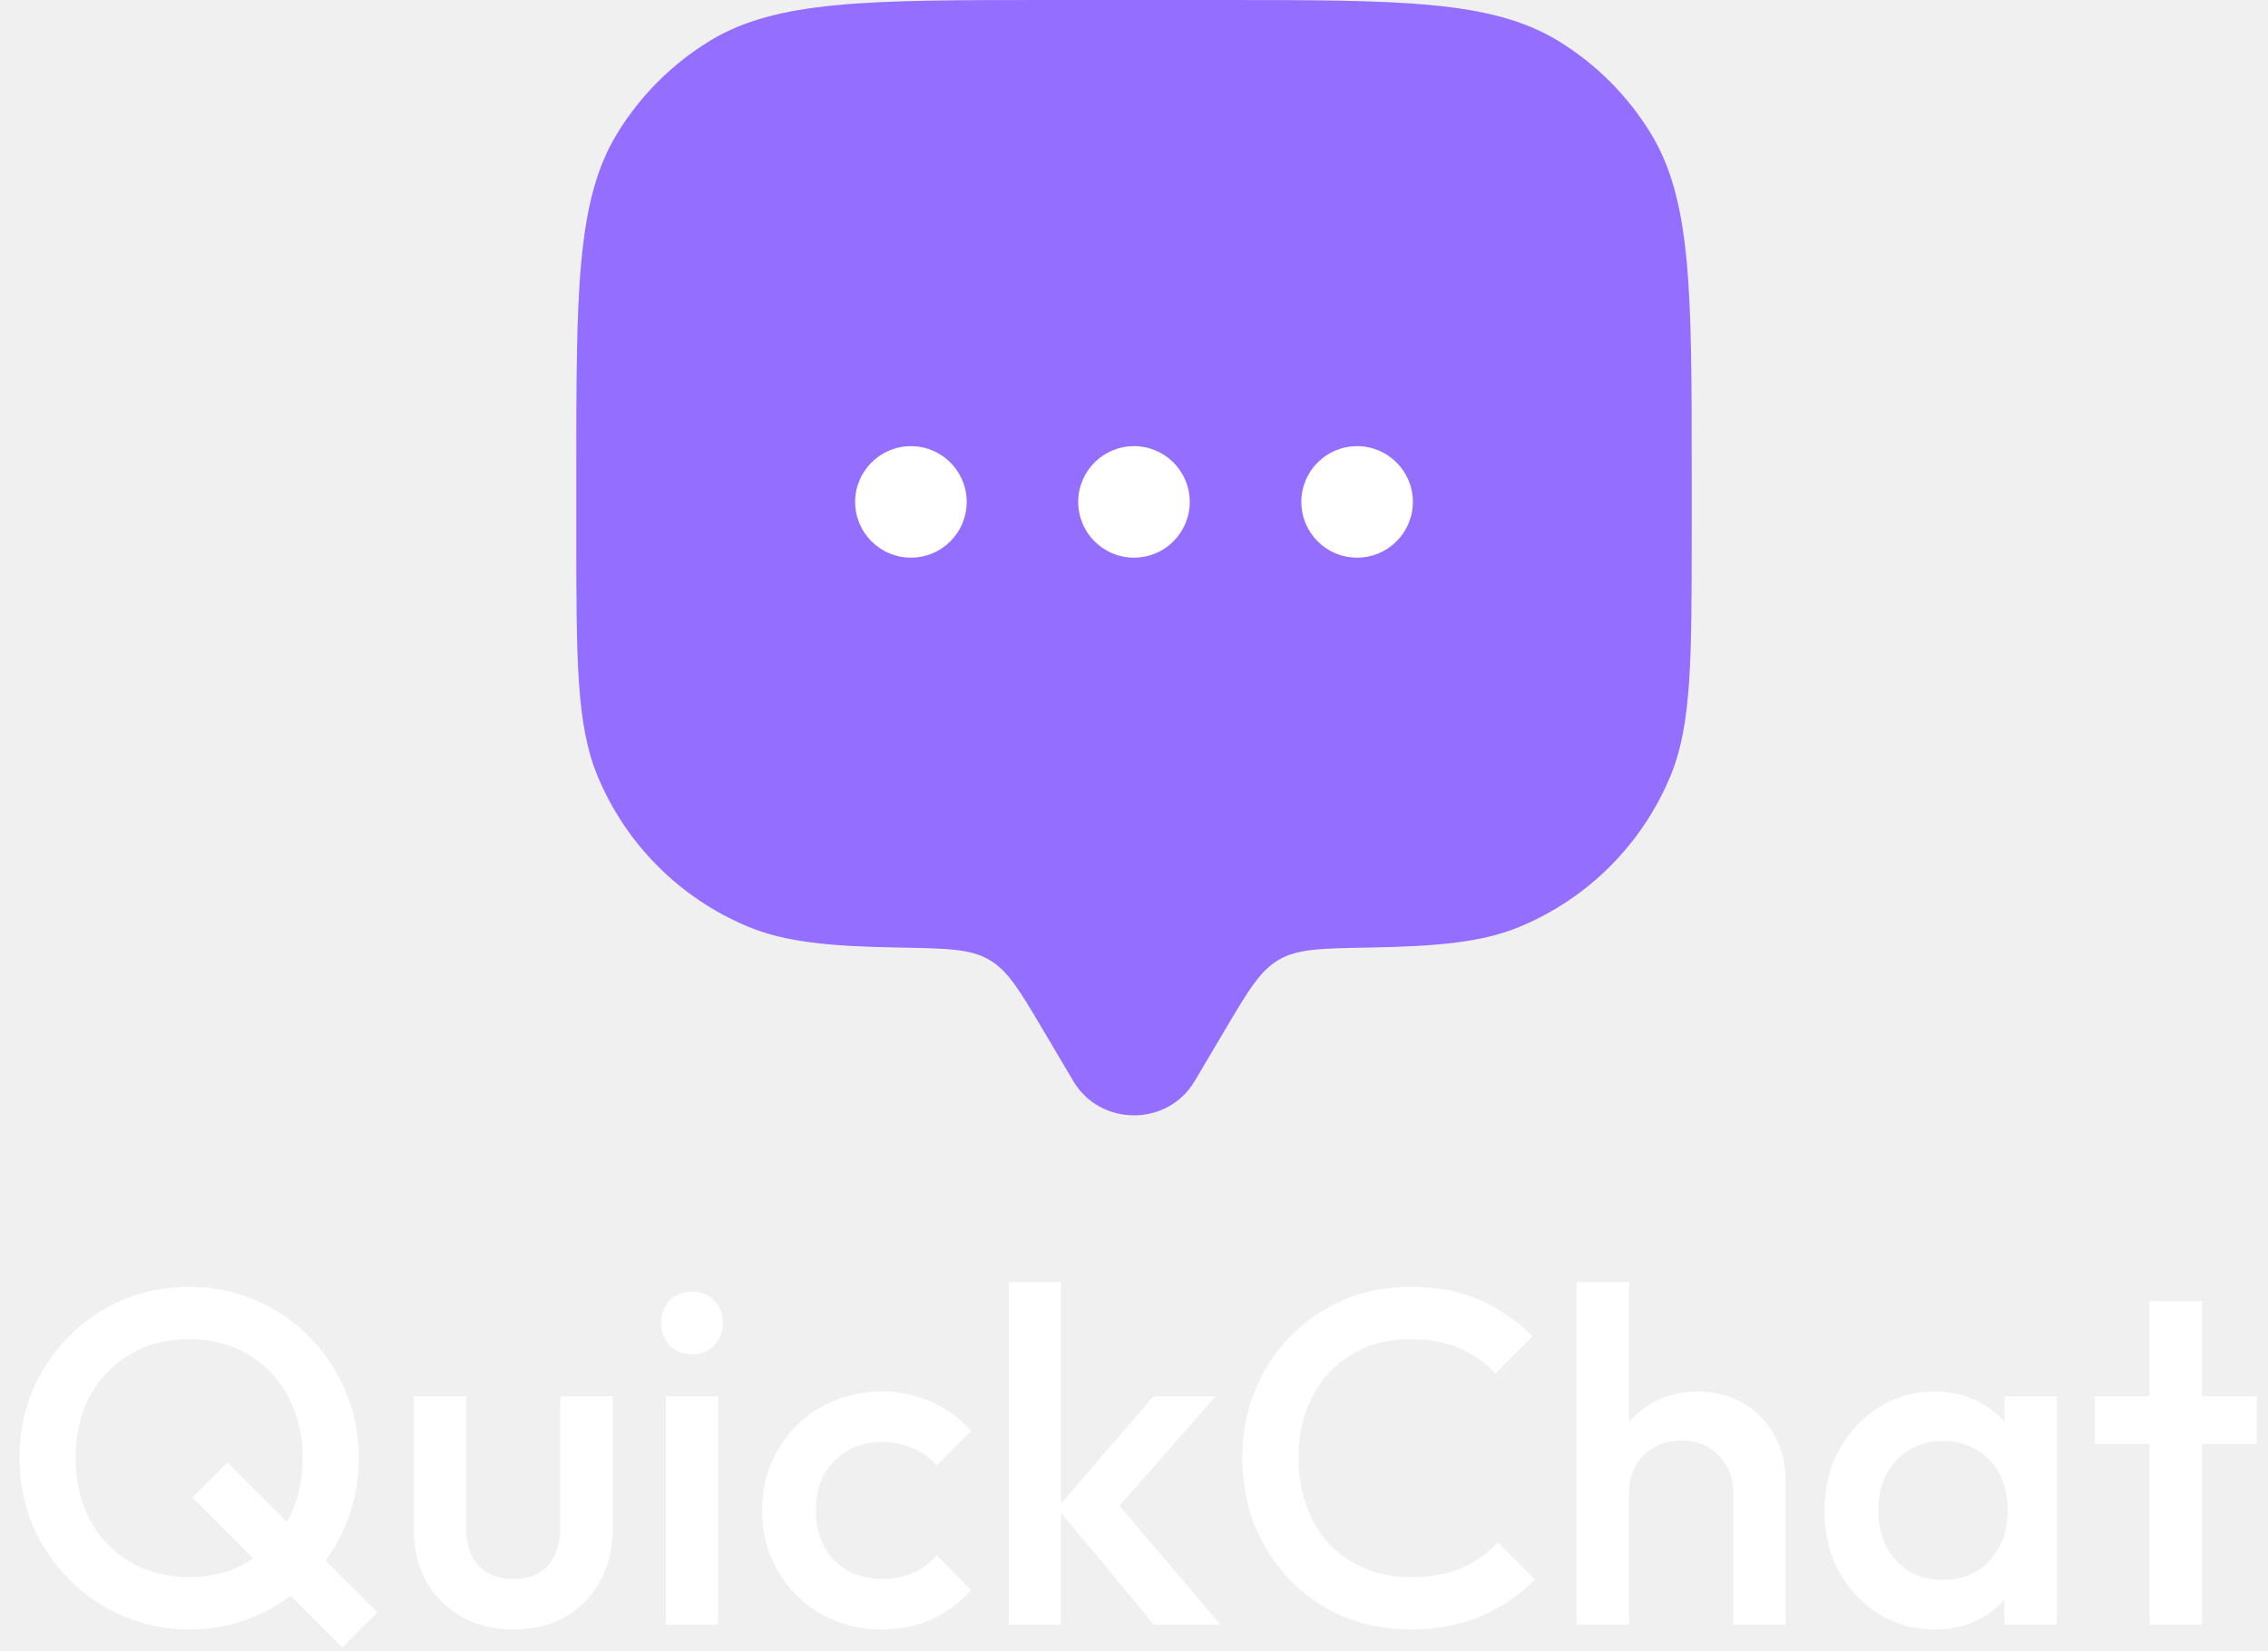
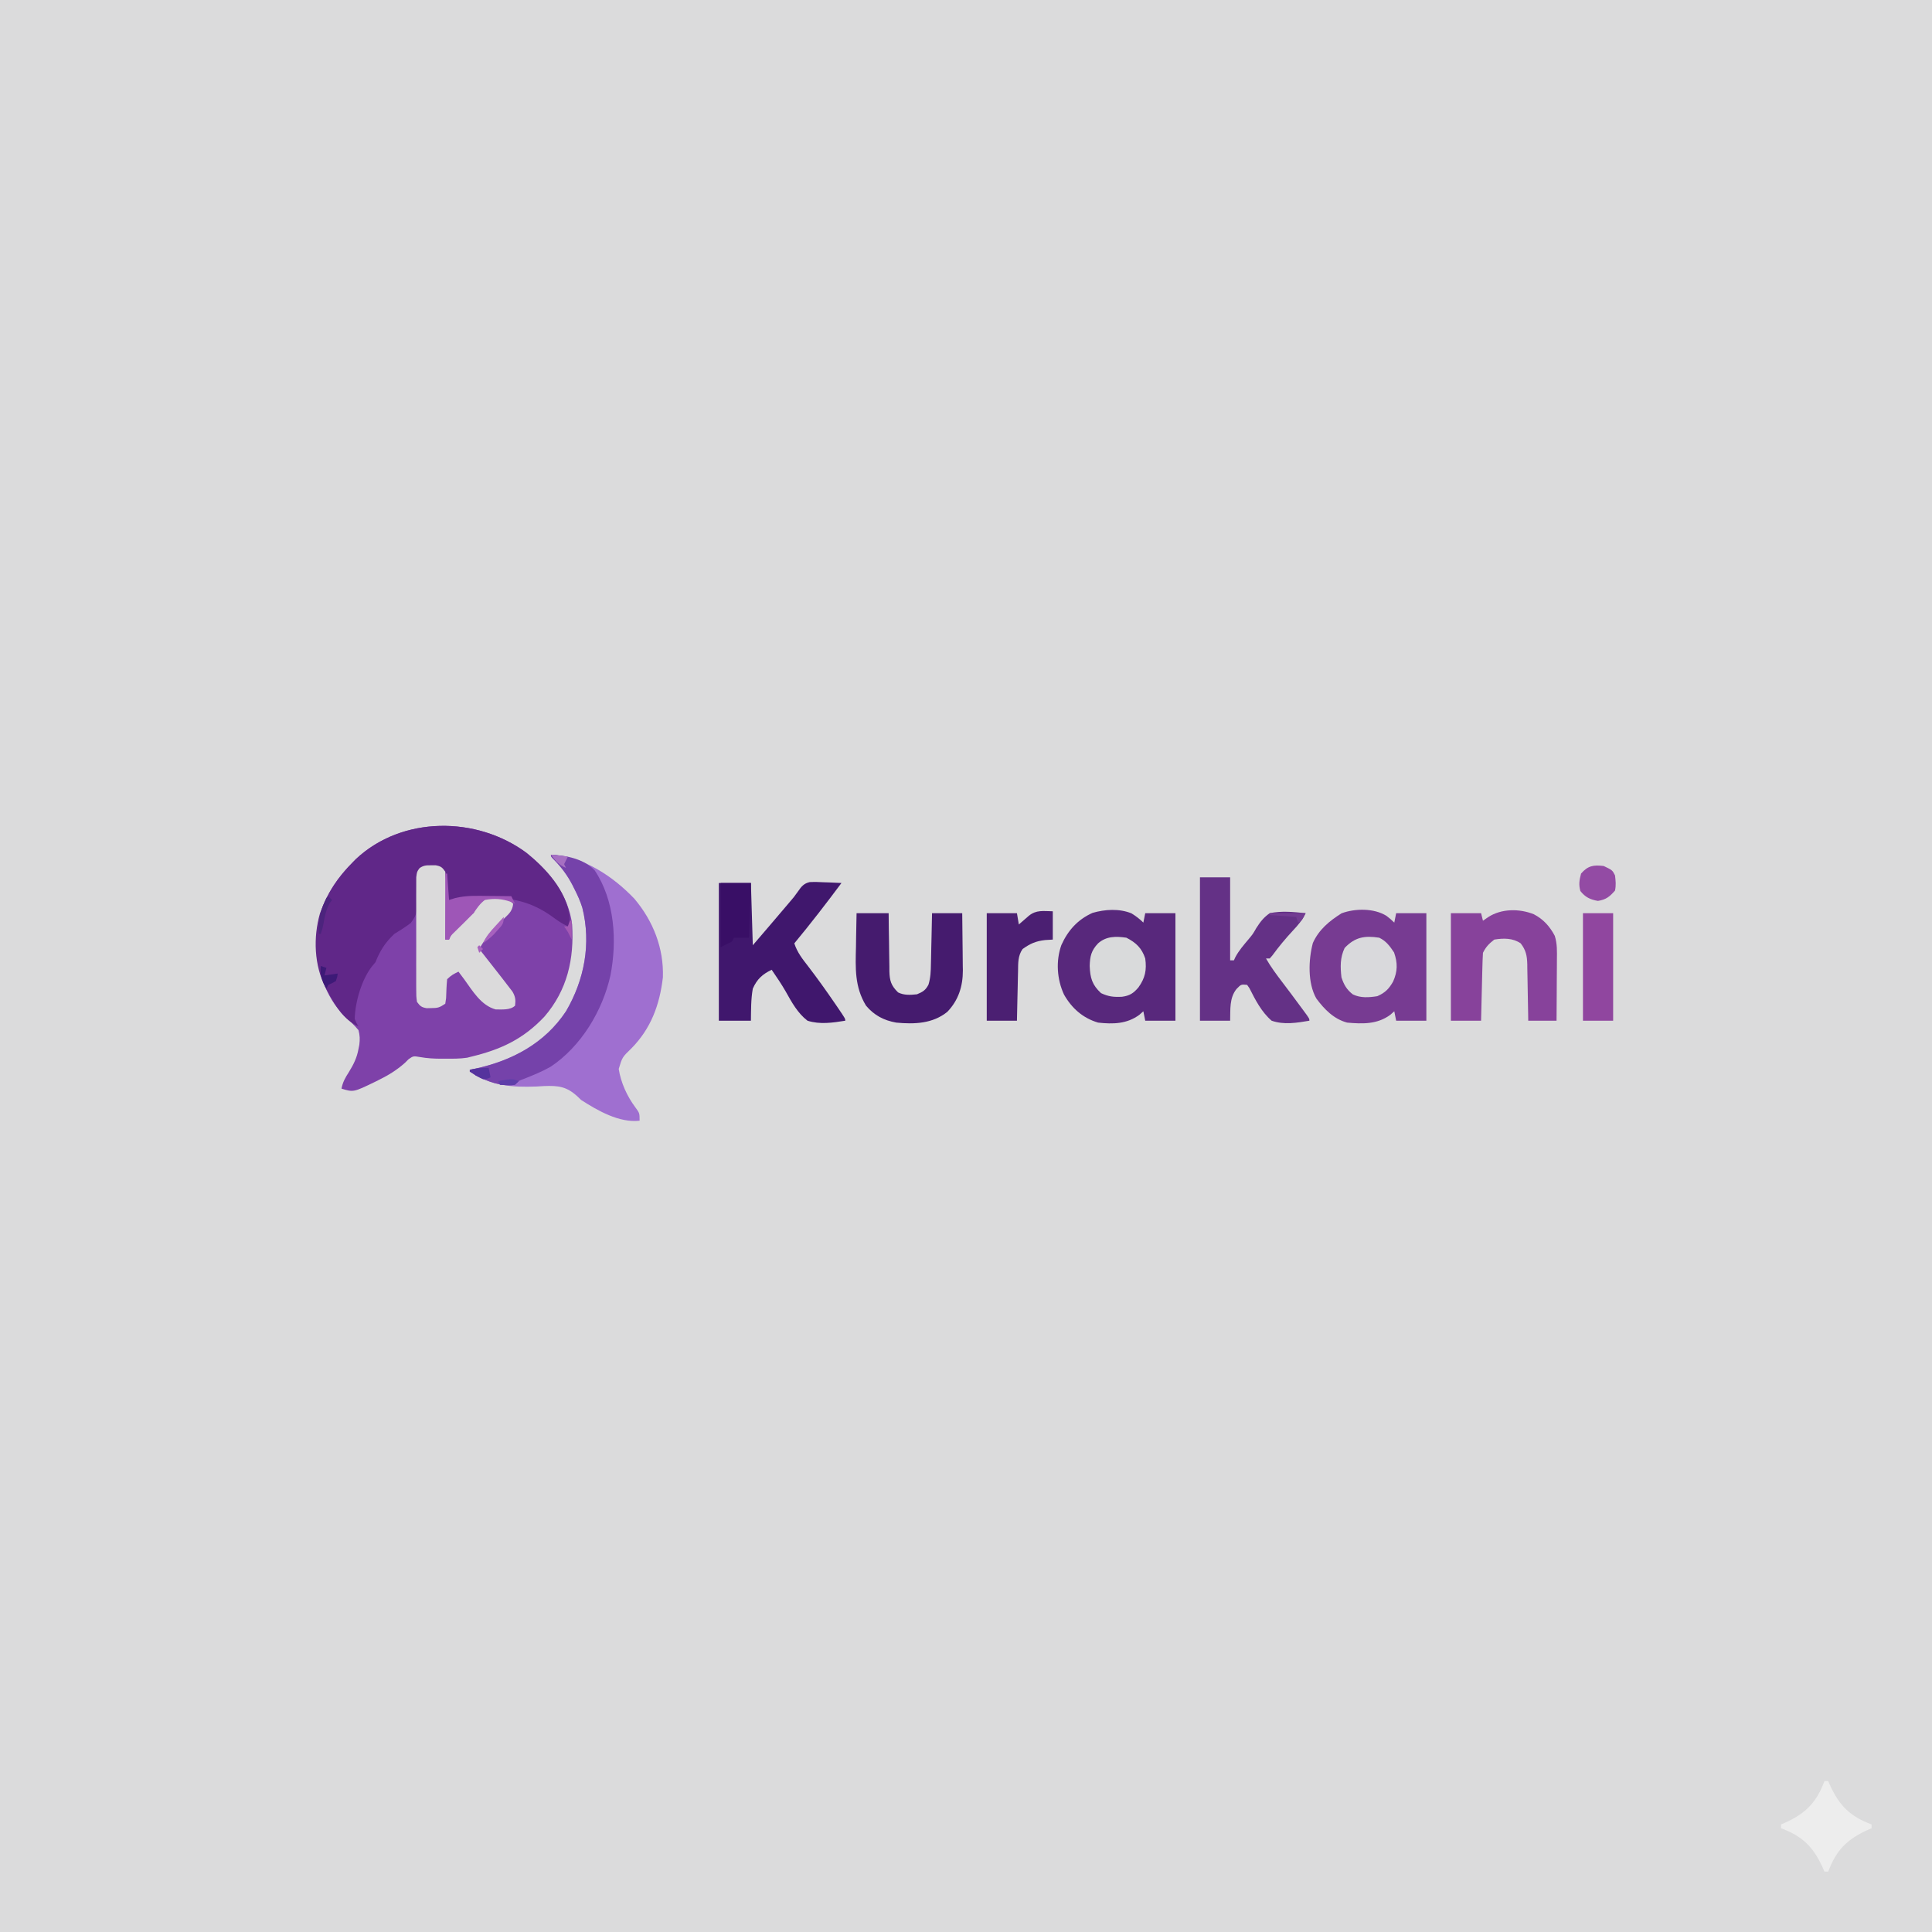
- <svg xmlns="http://www.w3.org/2000/svg" width="610" height="444" viewBox="0 0 610 444" fill="none">
-   <path d="M329.433 277.078L321.301 290.817C314.053 303.061 295.948 303.061 288.7 290.817L280.568 277.078C274.261 266.422 271.108 261.096 266.042 258.148C260.977 255.202 254.599 255.092 241.844 254.873C223.014 254.548 211.204 253.394 201.299 249.292C182.922 241.679 168.321 227.08 160.709 208.702C155 194.92 155 177.446 155 142.501V127.5C155 78.399 155 53.848 166.052 35.813C172.236 25.721 180.721 17.236 190.813 11.052C208.848 -8.94073e-07 233.399 0 282.5 0H327.501C376.602 0 401.152 -8.94073e-07 419.188 11.052C429.281 17.236 437.765 25.721 443.949 35.813C455.001 53.848 455.001 78.399 455.001 127.5V142.501C455.001 177.446 455.001 194.92 449.292 208.702C441.68 227.08 427.08 241.679 408.702 249.292C398.797 253.394 386.988 254.548 368.157 254.873C355.401 255.092 349.024 255.202 343.959 258.148C338.893 261.094 335.739 266.422 329.433 277.078Z" fill="#936EFF" />
-   <path d="M380.004 135.002C380.004 143.287 373.288 150.002 365.004 150.002C356.719 150.002 350.004 143.287 350.004 135.002C350.004 126.717 356.719 120.002 365.004 120.002C373.288 120.002 380.004 126.717 380.004 135.002Z" fill="white" />
-   <path d="M319.996 135.002C319.996 143.287 313.281 150.002 304.996 150.002C296.712 150.002 289.996 143.287 289.996 135.002C289.996 126.717 296.712 120.002 304.996 120.002C313.281 120.002 319.996 126.717 319.996 135.002Z" fill="white" />
-   <path d="M260 135.002C260 143.287 253.284 150.002 245 150.002C236.716 150.002 230 143.287 230 135.002C230 126.717 236.716 120.002 245 120.002C253.284 120.002 260 126.717 260 135.002Z" fill="white" />
-   <path d="M51.072 438.28C44.672 438.28 38.699 437.085 33.152 434.696C27.605 432.307 22.741 429.021 18.56 424.84C14.379 420.573 11.093 415.667 8.704 410.12C6.4 404.488 5.248 398.472 5.248 392.072C5.248 385.672 6.4 379.699 8.704 374.152C11.093 368.605 14.336 363.741 18.432 359.56C22.613 355.293 27.435 352.008 32.896 349.704C38.443 347.315 44.416 346.12 50.816 346.12C57.216 346.12 63.147 347.315 68.608 349.704C74.155 352.008 79.019 355.293 83.2 359.56C87.381 363.741 90.624 368.648 92.928 374.28C95.317 379.827 96.512 385.8 96.512 392.2C96.512 398.6 95.317 404.616 92.928 410.248C90.624 415.795 87.381 420.659 83.2 424.84C79.104 429.021 74.283 432.307 68.736 434.696C63.275 437.085 57.387 438.28 51.072 438.28ZM92.032 443.144L51.712 402.824L61.184 393.352L101.504 433.672L92.032 443.144ZM50.816 424.2C56.875 424.2 62.165 422.835 66.688 420.104C71.296 417.373 74.88 413.619 77.44 408.84C80.085 403.976 81.408 398.387 81.408 392.072C81.408 387.379 80.64 383.112 79.104 379.272C77.653 375.347 75.563 371.976 72.832 369.16C70.101 366.259 66.859 364.04 63.104 362.504C59.435 360.968 55.339 360.2 50.816 360.2C44.843 360.2 39.552 361.565 34.944 364.296C30.421 366.941 26.837 370.653 24.192 375.432C21.632 380.211 20.352 385.757 20.352 392.072C20.352 396.765 21.077 401.117 22.528 405.128C24.064 409.053 26.155 412.424 28.8 415.24C31.531 418.056 34.773 420.275 38.528 421.896C42.283 423.432 46.379 424.2 50.816 424.2ZM138.024 438.28C132.819 438.28 128.168 437.128 124.072 434.824C120.061 432.52 116.904 429.363 114.6 425.352C112.381 421.256 111.272 416.563 111.272 411.272V375.56H125.352V410.632C125.352 413.619 125.821 416.179 126.76 418.312C127.784 420.36 129.235 421.939 131.112 423.048C133.075 424.157 135.379 424.712 138.024 424.712C142.12 424.712 145.235 423.517 147.368 421.128C149.587 418.653 150.696 415.155 150.696 410.632V375.56H164.776V411.272C164.776 416.648 163.624 421.384 161.32 425.48C159.101 429.491 155.987 432.648 151.976 434.952C147.965 437.171 143.315 438.28 138.024 438.28ZM179.061 437V375.56H193.141V437H179.061ZM186.101 364.296C183.712 364.296 181.706 363.485 180.085 361.864C178.549 360.243 177.781 358.237 177.781 355.848C177.781 353.459 178.549 351.453 180.085 349.832C181.706 348.211 183.712 347.4 186.101 347.4C188.576 347.4 190.581 348.211 192.117 349.832C193.653 351.453 194.421 353.459 194.421 355.848C194.421 358.237 193.653 360.243 192.117 361.864C190.581 363.485 188.576 364.296 186.101 364.296ZM237.221 438.28C231.162 438.28 225.658 436.872 220.709 434.056C215.845 431.24 212.005 427.4 209.189 422.536C206.373 417.672 204.965 412.253 204.965 406.28C204.965 400.221 206.373 394.803 209.189 390.024C212.005 385.16 215.845 381.32 220.709 378.504C225.658 375.688 231.162 374.28 237.221 374.28C242 374.28 246.437 375.219 250.533 377.096C254.714 378.888 258.256 381.491 261.157 384.904L251.941 394.248C250.149 392.115 247.973 390.536 245.413 389.512C242.938 388.403 240.208 387.848 237.221 387.848C233.722 387.848 230.608 388.659 227.877 390.28C225.232 391.816 223.141 393.949 221.605 396.68C220.154 399.411 219.429 402.611 219.429 406.28C219.429 409.864 220.154 413.064 221.605 415.88C223.141 418.611 225.232 420.787 227.877 422.408C230.608 423.944 233.722 424.712 237.221 424.712C240.208 424.712 242.938 424.2 245.413 423.176C247.973 422.067 250.149 420.445 251.941 418.312L261.157 427.656C258.256 431.069 254.714 433.715 250.533 435.592C246.437 437.384 242 438.28 237.221 438.28ZM310.348 437L284.364 405.64L310.22 375.56H326.988L297.292 409.352L297.932 401.288L328.268 437H310.348ZM271.308 437V344.84H285.388V437H271.308ZM379.307 438.28C372.822 438.28 366.806 437.128 361.259 434.824C355.798 432.435 351.019 429.149 346.923 424.968C342.827 420.701 339.67 415.795 337.451 410.248C335.232 404.616 334.123 398.6 334.123 392.2C334.123 385.8 335.232 379.827 337.451 374.28C339.67 368.648 342.827 363.741 346.923 359.56C351.019 355.379 355.798 352.093 361.259 349.704C366.806 347.315 372.822 346.12 379.307 346.12C386.56 346.12 392.832 347.315 398.123 349.704C403.414 352.093 408.107 355.336 412.203 359.432L402.219 369.416C399.574 366.515 396.331 364.253 392.491 362.632C388.736 361.011 384.342 360.2 379.307 360.2C374.87 360.2 370.816 360.968 367.147 362.504C363.478 364.04 360.278 366.259 357.547 369.16C354.902 371.976 352.854 375.347 351.403 379.272C349.952 383.197 349.227 387.507 349.227 392.2C349.227 396.893 349.952 401.203 351.403 405.128C352.854 409.053 354.902 412.467 357.547 415.368C360.278 418.184 363.478 420.36 367.147 421.896C370.816 423.432 374.87 424.2 379.307 424.2C384.768 424.2 389.376 423.389 393.131 421.768C396.971 420.061 400.214 417.757 402.859 414.856L412.843 424.84C408.747 429.021 403.926 432.307 398.379 434.696C392.832 437.085 386.475 438.28 379.307 438.28ZM466.17 437V401.544C466.17 397.448 464.847 394.077 462.202 391.432C459.642 388.787 456.314 387.464 452.218 387.464C449.487 387.464 447.055 388.061 444.922 389.256C442.789 390.451 441.125 392.115 439.93 394.248C438.735 396.381 438.138 398.813 438.138 401.544L432.634 398.472C432.634 393.779 433.658 389.64 435.706 386.056C437.754 382.387 440.57 379.528 444.154 377.48C447.823 375.347 451.919 374.28 456.442 374.28C461.05 374.28 465.146 375.304 468.73 377.352C472.314 379.4 475.13 382.259 477.178 385.928C479.226 389.512 480.25 393.693 480.25 398.472V437H466.17ZM424.058 437V344.84H438.138V437H424.058ZM520.286 438.28C514.739 438.28 509.705 436.872 505.182 434.056C500.745 431.24 497.203 427.443 494.558 422.664C491.998 417.8 490.718 412.381 490.718 406.408C490.718 400.349 491.998 394.931 494.558 390.152C497.203 385.288 500.745 381.448 505.182 378.632C509.705 375.731 514.739 374.28 520.286 374.28C524.979 374.28 529.118 375.304 532.702 377.352C536.371 379.315 539.273 382.045 541.406 385.544C543.539 389.043 544.606 393.011 544.606 397.448V415.112C544.606 419.549 543.539 423.517 541.406 427.016C539.358 430.515 536.499 433.288 532.83 435.336C529.161 437.299 524.979 438.28 520.286 438.28ZM522.59 424.968C527.795 424.968 531.977 423.219 535.134 419.72C538.377 416.221 539.998 411.741 539.998 406.28C539.998 402.611 539.273 399.368 537.822 396.552C536.371 393.736 534.323 391.56 531.678 390.024C529.118 388.403 526.089 387.592 522.59 387.592C519.177 387.592 516.147 388.403 513.502 390.024C510.942 391.56 508.894 393.736 507.358 396.552C505.907 399.368 505.182 402.611 505.182 406.28C505.182 409.949 505.907 413.192 507.358 416.008C508.894 418.824 510.942 421.043 513.502 422.664C516.147 424.2 519.177 424.968 522.59 424.968ZM539.102 437V420.488L541.534 405.512L539.102 390.664V375.56H553.182V437H539.102ZM578.152 437V349.96H592.232V437H578.152ZM563.432 388.36V375.56H606.952V388.36H563.432Z" fill="white" />
+ <svg xmlns="http://www.w3.org/2000/svg" version="1.1" width="1024" height="1024">
+   <path d="M0 0 C337.92 0 675.84 0 1024 0 C1024 337.92 1024 675.84 1024 1024 C686.08 1024 348.16 1024 0 1024 C0 686.08 0 348.16 0 0 Z " fill="#DBDBDC" transform="translate(0,0)" />
+   <path d="M0 0 C11.777 9.473 22.443 22.441 24.235 38.046 C25.385 56.3 21.669 72.781 9.562 86.828 C-1.631 98.737 -13.482 104.234 -29 108 C-29.808 108.205 -30.616 108.41 -31.449 108.621 C-35.238 109.184 -38.988 109.144 -42.812 109.125 C-43.581 109.129 -44.35 109.133 -45.143 109.137 C-48.96 109.13 -52.531 108.943 -56.293 108.277 C-59.922 107.659 -59.922 107.659 -62.406 109.371 C-63.097 110.053 -63.788 110.735 -64.5 111.438 C-68.796 115.228 -73.086 117.858 -78.188 120.375 C-78.853 120.708 -79.518 121.041 -80.203 121.385 C-91.646 126.925 -91.646 126.925 -98 125 C-97.356 121.539 -95.96 119.133 -94.062 116.188 C-91.605 112.15 -89.841 108.707 -89 104 C-88.848 103.241 -88.696 102.481 -88.539 101.699 C-88.208 98.827 -88.24 96.801 -89 94 C-91.215 91.311 -93.664 89.102 -96.254 86.773 C-106.93 75.991 -111.292 61.27 -111.317 46.49 C-111.062 29.879 -103.534 16.555 -92 5 C-91.459 4.447 -90.917 3.894 -90.359 3.324 C-65.842 -19.646 -26.302 -19.473 0 0 Z " fill="#7E41A9" transform="translate(279,452)" />
+   <path d="M0 0 C16.947 0.847 32.814 11.338 44.262 23.379 C54.168 35.134 59.873 49.511 59.348 65.027 C57.643 79.604 53.014 92.172 42.625 102.688 C37.809 107.356 37.809 107.356 35.938 113.562 C37.064 120.844 40.41 128.138 44.812 134 C47 137 47 137 47 141 C36.254 142.25 24.794 135.66 16 130 C15.401 129.422 14.801 128.845 14.184 128.25 C8.374 122.886 4.093 122.336 -3.699 122.639 C-4.995 122.717 -6.29 122.795 -7.625 122.875 C-21.072 123.371 -31.516 122.522 -43 115 C-43 114.67 -43 114.34 -43 114 C-42.031 113.804 -41.061 113.608 -40.062 113.406 C-20.612 109.186 -3.247 100.002 8 83 C17.75 66.305 21.415 47.188 16.658 28.124 C15.558 24.575 14.064 21.303 12.375 18 C12.029 17.312 11.683 16.623 11.326 15.914 C8.662 10.816 5.523 6.613 1.469 2.504 C0 1 0 1 0 0 Z " fill="#9F6FD0" transform="translate(292,453)" />
+   <path d="M0 0 C10.438 8.396 20.973 19.77 22.938 33.625 C23 37 23 37 22 39 C18.859 37.551 16.261 35.763 13.5 33.688 C2.713 26.021 -7.281 23.82 -20.188 23.812 C-21.286 23.8 -22.385 23.788 -23.518 23.775 C-30.006 23.764 -35.728 24.324 -42 26 C-42.056 24.428 -42.056 24.428 -42.113 22.824 C-42.179 21.445 -42.245 20.066 -42.312 18.688 C-42.335 17.997 -42.358 17.307 -42.381 16.596 C-42.534 13.714 -42.675 11.503 -44.262 9.047 C-46.461 7.722 -47.939 7.567 -50.5 7.562 C-51.273 7.543 -52.047 7.524 -52.844 7.504 C-55.132 7.82 -55.132 7.82 -56.627 9.726 C-58.252 12.417 -58.287 13.777 -58.125 16.887 C-57.767 32.27 -57.767 32.27 -61.258 37.168 C-64.074 39.336 -66.961 41.162 -70 43 C-74.824 47.53 -77.588 51.912 -80 58 C-80.949 59.135 -80.949 59.135 -81.918 60.293 C-87.379 67.393 -90.741 79.017 -91 88 C-90.124 90.255 -90.124 90.255 -89 92 C-96.922 88.547 -101.42 80.767 -105.375 73.438 C-105.709 72.825 -106.042 72.212 -106.386 71.581 C-112.545 59.685 -113.048 44.78 -109.375 32 C-105.483 21.301 -100.032 13.047 -92 5 C-91.459 4.447 -90.917 3.894 -90.359 3.324 C-65.842 -19.646 -26.302 -19.473 0 0 Z " fill="#602788" transform="translate(279,452)" />
+   <path d="M0 0 C2.338 1.442 4.358 2.963 6.297 4.902 C6.627 3.252 6.957 1.602 7.297 -0.098 C12.577 -0.098 17.857 -0.098 23.297 -0.098 C23.297 18.712 23.297 37.522 23.297 56.902 C18.017 56.902 12.737 56.902 7.297 56.902 C6.967 55.252 6.637 53.602 6.297 51.902 C5.245 52.83 5.245 52.83 4.172 53.777 C-2.413 58.644 -9.8 58.786 -17.703 57.902 C-25.782 55.496 -31.618 50.322 -35.762 43.043 C-39.511 34.934 -40.168 25.186 -37.141 16.777 C-33.639 9.006 -28.484 3.276 -20.648 -0.246 C-14.023 -2.162 -6.471 -2.628 0 0 Z " fill="#58287C" transform="translate(599.7031,484.0977)" />
+   <path d="M0 0 C1.48 1.125 2.813 2.251 4.125 3.562 C4.455 1.913 4.785 0.263 5.125 -1.438 C10.405 -1.438 15.685 -1.438 21.125 -1.438 C21.125 17.372 21.125 36.182 21.125 55.562 C15.845 55.562 10.565 55.562 5.125 55.562 C4.795 53.913 4.465 52.263 4.125 50.562 C3.073 51.491 3.073 51.491 2 52.438 C-4.872 57.517 -12.651 57.307 -20.875 56.562 C-27.941 54.675 -32.95 49.506 -37.199 43.777 C-41.861 35.549 -41.386 23.281 -39.027 14.355 C-35.786 7.202 -30.323 2.744 -23.812 -1.375 C-16.552 -4.035 -6.617 -4.128 0 0 Z " fill="#773B92" transform="translate(734.875,485.4375)" />
+   <path d="M0 0 C5.61 0 11.22 0 17 0 C17.33 10.89 17.66 21.78 18 33 C23.997 26.015 29.991 19.028 35.938 12 C36.373 11.485 36.808 10.971 37.257 10.441 C39.809 7.479 39.809 7.479 42.081 4.306 C43.762 1.822 45.191 0.176 48.174 -0.472 C50.747 -0.591 53.242 -0.525 55.812 -0.375 C56.696 -0.348 57.58 -0.321 58.49 -0.293 C60.661 -0.223 62.831 -0.115 65 0 C56.904 10.866 48.653 21.571 40 32 C41.555 36.784 44.263 40.216 47.312 44.125 C52.146 50.439 56.763 56.872 61.25 63.438 C61.823 64.272 62.395 65.107 62.986 65.967 C67 71.869 67 71.869 67 73 C60.341 74.075 53.545 75.085 47 73 C41.755 69.001 38.566 63.104 35.392 57.43 C33.133 53.486 30.562 49.752 28 46 C23.087 48.373 20.254 50.927 18 56 C16.992 61.633 17.089 67.285 17 73 C11.39 73 5.78 73 0 73 C0 48.91 0 24.82 0 0 Z " fill="#40176D" transform="translate(381,468)" />
+   <path d="M0 0 C5.28 0 10.56 0 16 0 C16 14.52 16 29.04 16 44 C16.66 44 17.32 44 18 44 C18.257 43.434 18.513 42.868 18.777 42.285 C20.662 38.762 23.202 35.867 25.766 32.816 C28.066 30.042 28.066 30.042 29.859 26.902 C32.04 23.523 33.695 21.323 37 19 C43.253 17.678 49.696 18.365 56 19 C54.268 22.688 52.117 25.212 49.312 28.188 C45.379 32.423 41.778 36.748 38.375 41.418 C37.694 42.201 37.694 42.201 37 43 C36.34 43 35.68 43 35 43 C37.543 47.496 40.568 51.524 43.688 55.625 C44.76 57.045 45.831 58.466 46.902 59.887 C47.427 60.582 47.951 61.277 48.492 61.994 C50.597 64.794 52.679 67.611 54.75 70.438 C55.384 71.302 56.018 72.167 56.672 73.059 C58 75 58 75 58 76 C51.366 77.131 44.489 78.276 38 76 C32.647 71.41 29.356 64.966 26.217 58.744 C25.815 58.169 25.414 57.593 25 57 C21.815 56.68 21.815 56.68 19.375 59.188 C15.521 63.968 16.179 70.144 16 76 C10.72 76 5.44 76 0 76 C0 50.92 0 25.84 0 0 Z " fill="#643186" transform="translate(636,465)" />
+   <path d="M0 0 C0.773 -0.008 1.547 -0.015 2.344 -0.023 C5.176 0.5 5.844 0.999 7.5 3.375 C7.762 6.175 7.849 8.747 7.793 11.543 C7.789 12.338 7.784 13.133 7.78 13.951 C7.763 16.489 7.726 19.025 7.688 21.562 C7.672 23.283 7.659 25.004 7.646 26.725 C7.613 30.942 7.562 35.158 7.5 39.375 C8.16 39.375 8.82 39.375 9.5 39.375 C9.737 38.823 9.974 38.272 10.219 37.703 C11.812 34.807 13.789 32.58 16 30.125 C16.794 29.233 17.588 28.341 18.406 27.422 C20.5 25.375 20.5 25.375 22.5 25.375 C22.747 24.797 22.995 24.22 23.25 23.625 C24.849 20.747 25.736 19.262 28.5 17.375 C33.218 16.721 37.747 16.233 41.844 18.902 C42.39 19.388 42.937 19.874 43.5 20.375 C43.115 23.842 41.644 25.423 39.164 27.758 C36.976 29.884 34.93 32.12 32.875 34.375 C32.12 35.2 31.364 36.025 30.586 36.875 C28.59 39.267 27.021 41.662 25.5 44.375 C26.201 45.258 26.902 46.141 27.625 47.051 C30.111 50.19 32.581 53.342 35.042 56.502 C35.961 57.682 36.882 58.861 37.806 60.037 C38.946 61.494 40.067 62.965 41.188 64.438 C41.831 65.274 42.474 66.111 43.137 66.973 C44.688 69.706 44.87 71.282 44.5 74.375 C42.001 76.874 37.493 76.376 34.211 76.391 C26.471 74.272 22.026 66.628 17.5 60.375 C16.884 59.555 16.268 58.735 15.633 57.891 C15.259 57.39 14.885 56.89 14.5 56.375 C12.032 57.527 10.452 58.423 8.5 60.375 C8.152 63.721 8.057 67.045 7.941 70.406 C7.723 71.876 7.723 71.876 7.5 73.375 C4.402 75.44 3.546 75.67 0 75.688 C-1.16 75.713 -1.16 75.713 -2.344 75.738 C-5.136 75.268 -5.825 74.655 -7.5 72.375 C-7.881 69.415 -7.881 69.415 -7.888 65.748 C-7.893 65.079 -7.899 64.411 -7.904 63.722 C-7.917 61.512 -7.909 59.303 -7.898 57.094 C-7.9 55.558 -7.903 54.023 -7.907 52.487 C-7.912 49.269 -7.905 46.051 -7.891 42.833 C-7.874 38.707 -7.884 34.582 -7.902 30.455 C-7.913 27.285 -7.909 24.114 -7.901 20.943 C-7.899 19.422 -7.902 17.9 -7.909 16.379 C-7.916 14.253 -7.905 12.128 -7.888 10.002 C-7.886 8.792 -7.883 7.582 -7.881 6.335 C-7.5 3.375 -7.5 3.375 -6.111 1.486 C-3.984 0.019 -2.567 -0.026 0 0 Z " fill="#DBDADB" transform="translate(228.5,458.625)" />
+   <path d="M0 0 C5.066 2.626 8.48 6.439 11.125 11.45 C12.457 15.694 12.309 19.692 12.258 24.113 C12.255 25.038 12.252 25.964 12.249 26.917 C12.238 29.861 12.213 32.806 12.188 35.75 C12.177 37.751 12.168 39.751 12.16 41.752 C12.138 46.647 12.104 51.542 12.062 56.438 C7.112 56.438 2.163 56.438 -2.938 56.438 C-2.952 55.373 -2.967 54.309 -2.982 53.212 C-3.04 49.252 -3.117 45.291 -3.2 41.331 C-3.233 39.619 -3.261 37.908 -3.284 36.196 C-3.318 33.73 -3.37 31.266 -3.426 28.801 C-3.432 28.039 -3.439 27.277 -3.445 26.493 C-3.569 21.985 -4.167 19.034 -6.938 15.438 C-11.138 12.565 -16.045 12.638 -20.938 13.438 C-23.762 15.628 -25.353 17.268 -26.938 20.438 C-27.094 23.134 -27.196 25.809 -27.254 28.508 C-27.275 29.304 -27.295 30.1 -27.317 30.921 C-27.382 33.468 -27.441 36.015 -27.5 38.562 C-27.543 40.288 -27.587 42.013 -27.631 43.738 C-27.739 47.971 -27.838 52.204 -27.938 56.438 C-33.218 56.438 -38.498 56.438 -43.938 56.438 C-43.938 37.627 -43.938 18.817 -43.938 -0.562 C-38.657 -0.562 -33.377 -0.562 -27.938 -0.562 C-27.608 0.757 -27.277 2.078 -26.938 3.438 C-25.545 2.478 -25.545 2.478 -24.125 1.5 C-17.145 -3.016 -7.686 -3.064 0 0 Z " fill="#87429B" transform="translate(812.9375,484.5625)" />
+   <path d="M0 0 C5.61 0 11.22 0 17 0 C17.026 2.613 17.052 5.226 17.078 7.918 C17.117 10.457 17.162 12.995 17.208 15.533 C17.236 17.294 17.257 19.054 17.271 20.815 C17.292 23.35 17.339 25.883 17.391 28.418 C17.392 29.201 17.393 29.985 17.394 30.792 C17.527 35.758 18.283 38.391 22 42 C25.196 43.598 28.523 43.367 32 43 C35.114 41.714 36.536 40.883 38.107 37.896 C39.244 34.209 39.354 30.678 39.414 26.855 C39.433 26.086 39.453 25.316 39.473 24.523 C39.532 22.078 39.579 19.633 39.625 17.188 C39.663 15.524 39.702 13.861 39.742 12.197 C39.84 8.132 39.919 4.066 40 0 C45.28 0 50.56 0 56 0 C56.069 5.105 56.129 10.209 56.165 15.314 C56.18 17.047 56.2 18.78 56.226 20.513 C56.263 23.018 56.28 25.522 56.293 28.027 C56.308 28.79 56.324 29.553 56.34 30.339 C56.342 38.784 54.013 46.115 48.129 52.27 C40.341 58.6 30.618 58.922 21 58 C14.442 56.828 9.283 54.134 5 49 C-1.079 39.031 -0.599 28.973 -0.312 17.75 C-0.287 16.022 -0.265 14.294 -0.244 12.566 C-0.194 8.376 -0.096 4.191 0 0 Z " fill="#451B6E" transform="translate(454,484)" />
+   <path d="M0 0 C8.187 0.409 17.333 2.157 23.195 8.301 C33.846 24.23 35.116 45.634 31.551 63.989 C27.334 82.832 15.988 101.64 -0.168 112.402 C-4.646 114.928 -9.319 116.844 -14.094 118.738 C-17.059 119.814 -17.059 119.814 -19 122 C-26.605 123.004 -33.203 120.301 -40 117 C-41.887 115.332 -41.887 115.332 -43 114 C-42.031 113.804 -41.061 113.608 -40.062 113.406 C-20.612 109.186 -3.247 100.002 8 83 C17.75 66.305 21.415 47.188 16.658 28.124 C15.558 24.575 14.064 21.303 12.375 18 C12.029 17.312 11.683 16.623 11.326 15.914 C8.662 10.816 5.523 6.613 1.469 2.504 C0 1 0 1 0 0 Z " fill="#7542AA" transform="translate(292,453)" />
+   <path d="M0 0 C0 4.95 0 9.9 0 15 C-1.341 15.082 -2.681 15.165 -4.062 15.25 C-8.975 15.8 -11.978 17.127 -16 20 C-18.552 23.607 -18.346 27.571 -18.414 31.828 C-18.433 32.577 -18.453 33.326 -18.473 34.098 C-18.532 36.482 -18.579 38.866 -18.625 41.25 C-18.663 42.87 -18.702 44.49 -18.742 46.109 C-18.84 50.073 -18.919 54.036 -19 58 C-24.28 58 -29.56 58 -35 58 C-35 39.19 -35 20.38 -35 1 C-29.72 1 -24.44 1 -19 1 C-18.67 2.98 -18.34 4.96 -18 7 C-17.518 6.578 -17.036 6.157 -16.539 5.723 C-15.907 5.175 -15.276 4.627 -14.625 4.062 C-13.685 3.245 -13.685 3.245 -12.727 2.41 C-8.722 -0.86 -5.008 -0.072 0 0 Z " fill="#4B1F72" transform="translate(558,483)" />
+   <path d="M0 0 C5.28 0 10.56 0 16 0 C16 18.81 16 37.62 16 57 C10.72 57 5.44 57 0 57 C0 38.19 0 19.38 0 0 Z " fill="#90469F" transform="translate(839,484)" />
+   <path d="M0 0 C0.66 0 1.32 0 2 0 C2.51 1.178 2.51 1.178 3.031 2.379 C8.053 13.264 13.788 18.822 25 23 C25 23.66 25 24.32 25 25 C24.215 25.34 23.43 25.681 22.621 26.031 C11.736 31.053 6.178 36.788 2 48 C1.34 48 0.68 48 0 48 C-0.34 47.215 -0.681 46.43 -1.031 45.621 C-6.053 34.736 -11.788 29.178 -23 25 C-23 24.34 -23 23.68 -23 23 C-22.215 22.66 -21.43 22.319 -20.621 21.969 C-9.736 16.947 -4.178 11.212 0 0 Z " fill="#EDEDED" transform="translate(967,944)" />
+   <path d="M0 0 C5.133 2.613 8.18 5.539 10 11 C10.84 17.083 9.999 21.326 6.406 26.336 C3.773 29.452 1.753 30.768 -2.328 31.309 C-6.669 31.523 -9.465 31.253 -13.438 29.375 C-18.158 25 -19.195 21.314 -19.438 15 C-19.298 9.884 -18.629 6.825 -15 3 C-10.639 -0.848 -5.536 -0.807 0 0 Z " fill="#D9DADB" transform="translate(597,497)" />
+   <path d="M0 0 C3.671 1.729 5.642 4.463 7.875 7.812 C9.858 13.432 9.762 17.876 7.375 23.25 C5.182 27.104 3.152 29.188 -1 31 C-5.452 31.697 -9.827 32.05 -13.973 30.047 C-17.257 27.497 -18.749 24.871 -20 21 C-20.646 15.417 -20.739 10.56 -18.312 5.438 C-12.881 -0.288 -7.741 -1.205 0 0 Z " fill="#D9D9DC" transform="translate(731,497)" />
+   <path d="M0 0 C5.28 0 10.56 0 16 0 C15.67 9.57 15.34 19.14 15 29 C12.36 29 9.72 29 7 29 C6.67 29.66 6.34 30.32 6 31 C3.03 32.485 3.03 32.485 0 34 C0 22.78 0 11.56 0 0 Z " fill="#390F66" transform="translate(382,468)" />
+   <path d="M0 0 C0.33 0 0.66 0 1 0 C1.33 4.62 1.66 9.24 2 14 C3.052 13.673 4.104 13.345 5.188 13.008 C11.078 11.535 16.966 11.785 23 11.875 C24.734 11.889 24.734 11.889 26.504 11.902 C29.336 11.926 32.168 11.959 35 12 C35.66 13.32 36.32 14.64 37 16 C36.287 15.682 35.574 15.363 34.84 15.035 C30.22 13.351 25.833 13.061 21 14 C18.383 15.945 16.806 18.317 15 21 C13.355 22.688 11.687 24.354 10 26 C8.747 27.226 7.497 28.456 6.25 29.688 C5.657 30.269 5.064 30.85 4.453 31.449 C2.904 32.955 2.904 32.955 2 35 C1.34 35 0.68 35 0 35 C0 23.45 0 11.9 0 0 Z " fill="#9E56B7" transform="translate(236,463)" />
+   <path d="M0 0 C4.6 2.2 4.6 2.2 6 5 C6.346 8.012 6.583 10.094 6 13 C3.112 16.3 1.288 17.79 -3.062 18.5 C-7.138 17.806 -9.798 16.529 -12.375 13.25 C-13.328 9.818 -12.917 7.422 -12 4 C-8.368 -0.166 -5.392 -0.674 0 0 Z " fill="#934BA4" transform="translate(850,459)" />
+   <path d="M0 0 C0.99 0.33 1.98 0.66 3 1 C2.67 2.32 2.34 3.64 2 5 C5.465 4.505 5.465 4.505 9 4 C8.75 5.875 8.75 5.875 8 8 C6 9.125 6 9.125 4 10 C3.67 10.66 3.34 11.32 3 12 C0.583 7.771 -0.348 4.877 0 0 Z " fill="#3D1A77" transform="translate(170,512)" />
+   <path d="M0 0 C0.33 1.65 0.66 3.3 1 5 C-0.562 5.75 -0.562 5.75 -3 6 C-5.503 4.869 -7.67 3.479 -10 2 C-10 1.67 -10 1.34 -10 1 C-6.594 0.222 -3.492 -0.1 0 0 Z " fill="#55339D" transform="translate(259,566)" />
+   <path d="M0 0 C0.66 0.66 1.32 1.32 2 2 C1.546 2.619 1.093 3.237 0.625 3.875 C-1.245 7.471 -1.883 10.729 -2.57 14.695 C-3 17 -3 17 -4 20 C-4.33 20 -4.66 20 -5 20 C-5.469 12.737 -4.226 7.529 -1 1 C-0.67 0.67 -0.34 0.34 0 0 Z " fill="#4C247D" transform="translate(174,475)" />
+   <path d="M0 0 C0 3.698 -0.829 4.314 -3.25 7 C-4.155 8.021 -4.155 8.021 -5.078 9.062 C-6.938 10.937 -8.848 12.476 -11 14 C-9.422 10.29 -7.093 7.701 -4.375 4.75 C-3.558 3.858 -2.74 2.966 -1.898 2.047 C-1.272 1.371 -0.645 0.696 0 0 Z M-13 15 C-12.34 15.66 -11.68 16.32 -11 17 C-11.66 17.66 -12.32 18.32 -13 19 C-13.33 18.01 -13.66 17.02 -14 16 C-13.67 15.67 -13.34 15.34 -13 15 Z " fill="#A761BE" transform="translate(267,486)" />
+   <path d="M0 0 C6.27 0 12.54 0 19 0 C17 4 17 4 15 5 C14.67 4.01 14.34 3.02 14 2 C7.07 1.505 7.07 1.505 0 1 C0 0.67 0 0.34 0 0 Z " fill="#723B92" transform="translate(673,484)" />
+   <path d="M0 0 C2.97 0.33 5.94 0.66 9 1 C8.34 2.32 7.68 3.64 7 5 C7.33 5.66 7.66 6.32 8 7 C4.205 5.509 2.39 3.243 0 0 Z " fill="#A66FC2" transform="translate(292,453)" />
+   <path d="M0 0 C-2 2 -2 2 -3.945 2.195 C-5.964 2.13 -7.982 2.065 -10 2 C-10.33 1.34 -10.66 0.68 -11 0 C-3.571 -1.286 -3.571 -1.286 0 0 Z " fill="#5E3EA9" transform="translate(275,573)" />
+   <path d="M0 0 C0.33 0 0.66 0 1 0 C1 3.3 1 6.6 1 10 C0.34 8.68 -0.32 7.36 -1 6 C-1.66 5.01 -2.32 4.02 -3 3 C-2.34 3 -1.68 3 -1 3 C-0.67 2.01 -0.34 1.02 0 0 Z " fill="#A358B4" transform="translate(302,488)" />
</svg>
